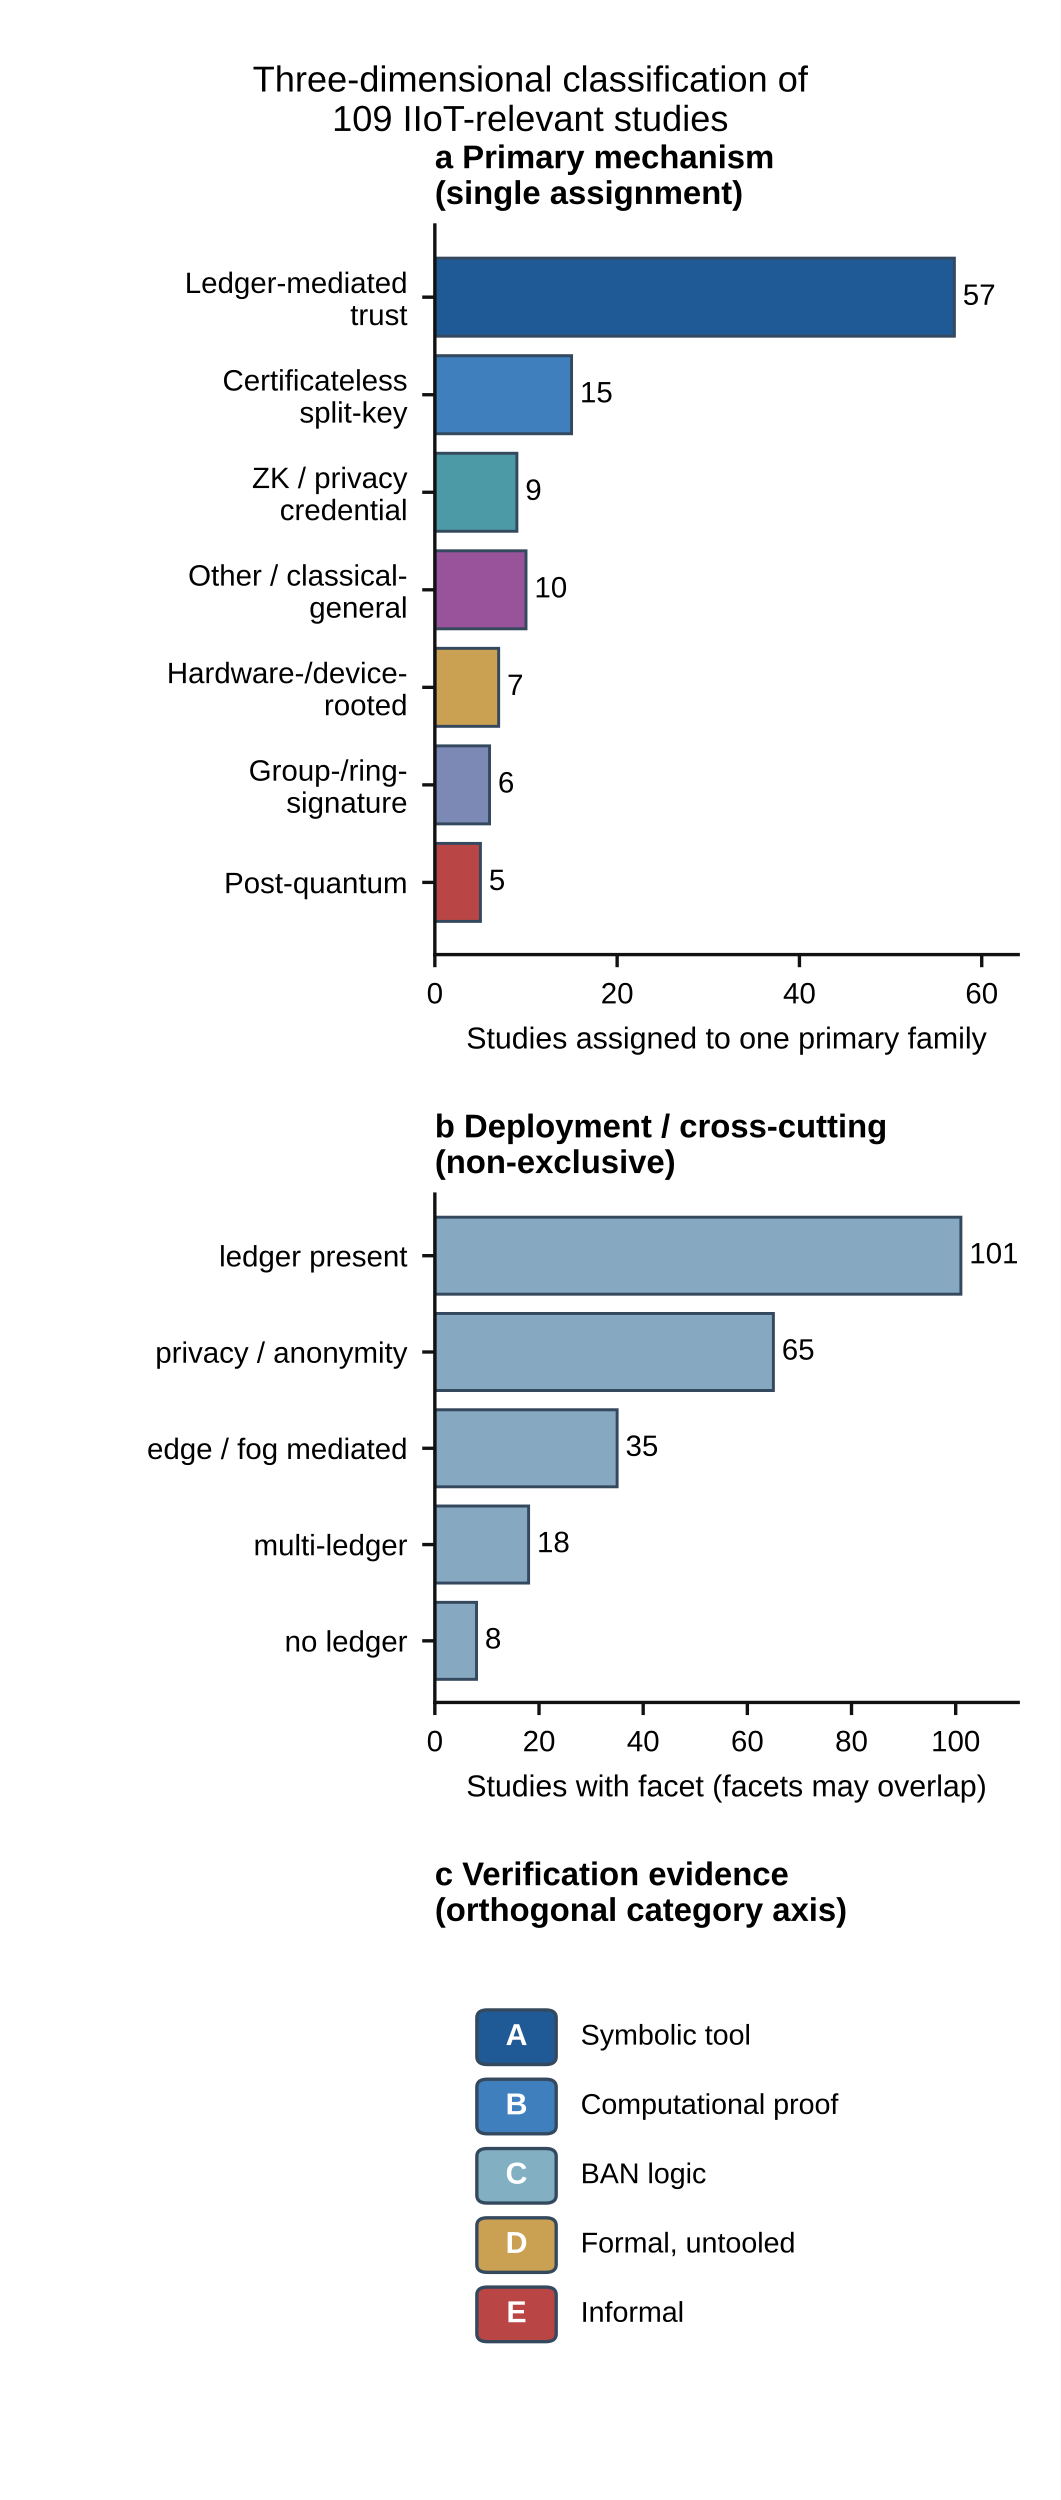
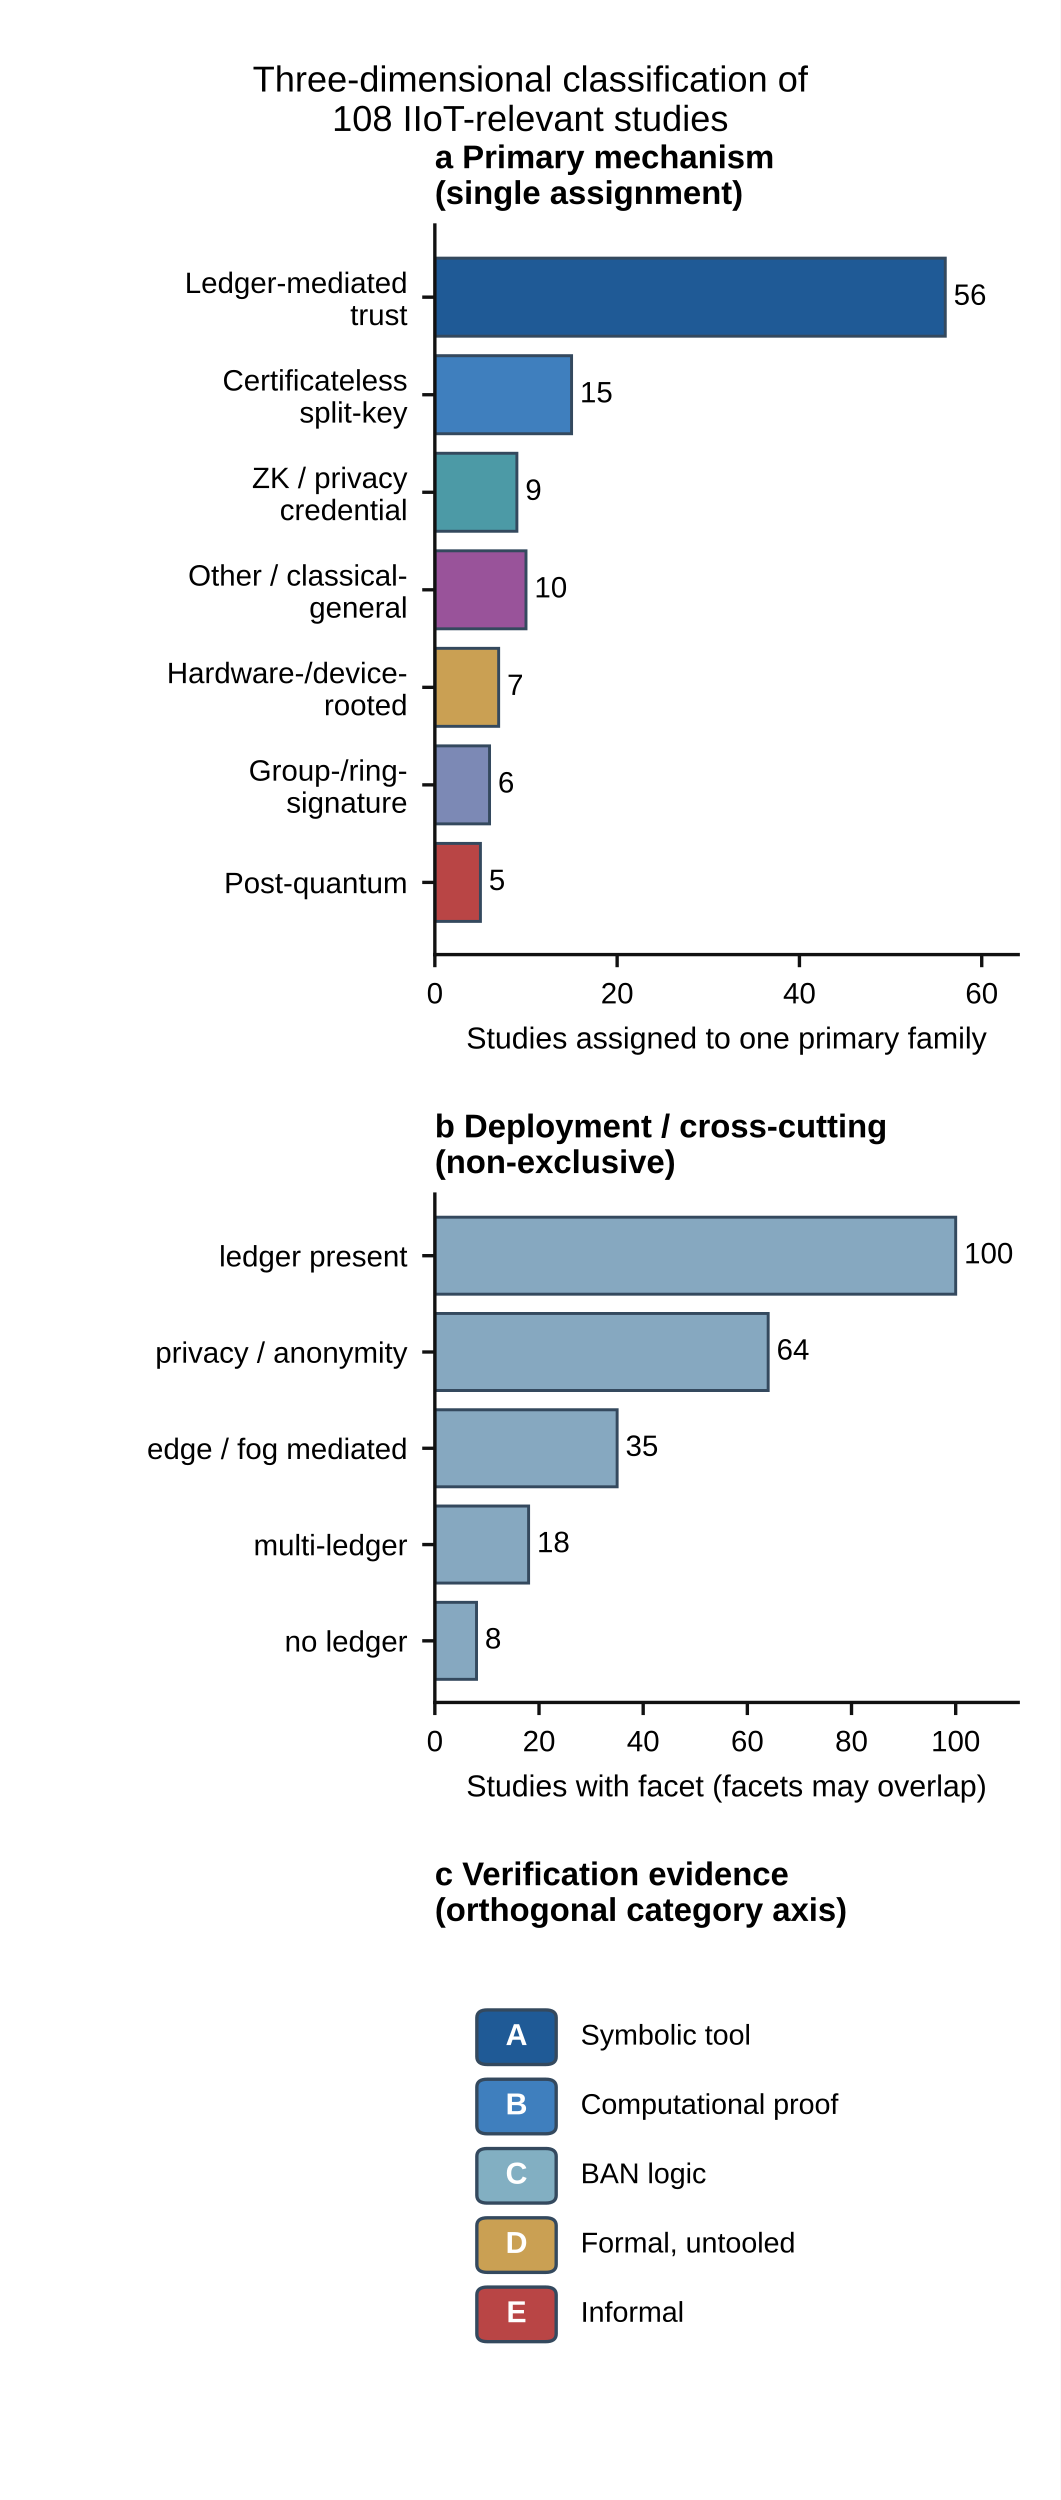
<svg xmlns="http://www.w3.org/2000/svg" xmlns:xlink="http://www.w3.org/1999/xlink" width="252pt" height="594pt" viewBox="0 0 252 594" version="1.1">
  <defs>
    <style type="text/css">*{stroke-linejoin: round; stroke-linecap: butt}</style>
  </defs>
  <g id="figure_1">
    <g id="patch_1">
      <path d="M 0 594  L 252 594  L 252 0  L 0 0  z " style="fill: #ffffff" />
    </g>
    <g id="axes_1">
      <g id="patch_2">
        <path d="M 103.32 226.809  L 241.92 226.809  L 241.92 53.46  L 103.32 53.46  z " style="fill: #ffffff" />
      </g>
      <g id="patch_3">
-         <path d="M 103.32 61.34  L 226.761 61.34  L 226.761 79.88  L 103.32 79.88  z " clip-path="url(#p4c234b0107)" style="fill: #1f5a96; stroke: #34495e; stroke-width: 0.7; stroke-linejoin: miter" />
+         <path d="M 103.32 61.34  L 224.595 61.34  L 224.595 79.88  L 103.32 79.88  z " clip-path="url(#pd449338700)" style="fill: #1f5a96; stroke: #34495e; stroke-width: 0.7; stroke-linejoin: miter" />
      </g>
      <g id="patch_4">
-         <path d="M 103.32 84.515  L 135.804 84.515  L 135.804 103.055  L 103.32 103.055  z " clip-path="url(#p4c234b0107)" style="fill: #3f7fbe; stroke: #34495e; stroke-width: 0.7; stroke-linejoin: miter" />
+         <path d="M 103.32 84.515  L 135.804 84.515  L 135.804 103.055  L 103.32 103.055  z " clip-path="url(#pd449338700)" style="fill: #3f7fbe; stroke: #34495e; stroke-width: 0.7; stroke-linejoin: miter" />
      </g>
      <g id="patch_5">
-         <path d="M 103.32 107.69  L 122.811 107.69  L 122.811 126.23  L 103.32 126.23  z " clip-path="url(#p4c234b0107)" style="fill: #4c9aa6; stroke: #34495e; stroke-width: 0.7; stroke-linejoin: miter" />
+         <path d="M 103.32 107.69  L 122.811 107.69  L 122.811 126.23  L 103.32 126.23  z " clip-path="url(#pd449338700)" style="fill: #4c9aa6; stroke: #34495e; stroke-width: 0.7; stroke-linejoin: miter" />
      </g>
      <g id="patch_6">
-         <path d="M 103.32 130.865  L 124.976 130.865  L 124.976 149.405  L 103.32 149.405  z " clip-path="url(#p4c234b0107)" style="fill: #99539a; stroke: #34495e; stroke-width: 0.7; stroke-linejoin: miter" />
+         <path d="M 103.32 130.865  L 124.976 130.865  L 124.976 149.405  L 103.32 149.405  z " clip-path="url(#pd449338700)" style="fill: #99539a; stroke: #34495e; stroke-width: 0.7; stroke-linejoin: miter" />
      </g>
      <g id="patch_7">
-         <path d="M 103.32 154.04  L 118.479 154.04  L 118.479 172.58  L 103.32 172.58  z " clip-path="url(#p4c234b0107)" style="fill: #caa053; stroke: #34495e; stroke-width: 0.7; stroke-linejoin: miter" />
+         <path d="M 103.32 154.04  L 118.479 154.04  L 118.479 172.58  L 103.32 172.58  z " clip-path="url(#pd449338700)" style="fill: #caa053; stroke: #34495e; stroke-width: 0.7; stroke-linejoin: miter" />
      </g>
      <g id="patch_8">
-         <path d="M 103.32 177.215  L 116.314 177.215  L 116.314 195.755  L 103.32 195.755  z " clip-path="url(#p4c234b0107)" style="fill: #7c89b5; stroke: #34495e; stroke-width: 0.7; stroke-linejoin: miter" />
+         <path d="M 103.32 177.215  L 116.314 177.215  L 116.314 195.755  L 103.32 195.755  z " clip-path="url(#pd449338700)" style="fill: #7c89b5; stroke: #34495e; stroke-width: 0.7; stroke-linejoin: miter" />
      </g>
      <g id="patch_9">
-         <path d="M 103.32 200.39  L 114.148 200.39  L 114.148 218.93  L 103.32 218.93  z " clip-path="url(#p4c234b0107)" style="fill: #b94545; stroke: #34495e; stroke-width: 0.7; stroke-linejoin: miter" />
+         <path d="M 103.32 200.39  L 114.148 200.39  L 114.148 218.93  L 103.32 218.93  z " clip-path="url(#pd449338700)" style="fill: #b94545; stroke: #34495e; stroke-width: 0.7; stroke-linejoin: miter" />
      </g>
      <g id="matplotlib.axis_1">
        <g id="xtick_1">
          <g id="line2d_1">
            <defs>
-               <path id="m0dab452499" d="M 0 0  L 0 3  " style="stroke: #111111; stroke-width: 0.8" />
+               <path id="m4c426676c2" d="M 0 0  L 0 3  " style="stroke: #111111; stroke-width: 0.8" />
            </defs>
            <g>
-               <use xlink:href="#m0dab452499" x="103.32" y="226.809" style="fill: #111111; stroke: #111111; stroke-width: 0.8" />
+               <use xlink:href="#m4c426676c2" x="103.32" y="226.809" style="fill: #111111; stroke: #111111; stroke-width: 0.8" />
            </g>
          </g>
          <g id="text_1">
            <text style="font-size: 7px; font-family: 'Arial', 'Helvetica', 'DejaVu Sans', sans-serif; text-anchor: middle" x="103.32" y="238.406" transform="rotate(-0 103.32 238.4055)">0</text>
          </g>
        </g>
        <g id="xtick_2">
          <g id="line2d_2">
            <g>
-               <use xlink:href="#m0dab452499" x="146.632" y="226.809" style="fill: #111111; stroke: #111111; stroke-width: 0.8" />
+               <use xlink:href="#m4c426676c2" x="146.632" y="226.809" style="fill: #111111; stroke: #111111; stroke-width: 0.8" />
            </g>
          </g>
          <g id="text_2">
            <text style="font-size: 7px; font-family: 'Arial', 'Helvetica', 'DejaVu Sans', sans-serif; text-anchor: middle" x="146.632" y="238.406" transform="rotate(-0 146.6325 238.4055)">20</text>
          </g>
        </g>
        <g id="xtick_3">
          <g id="line2d_3">
            <g>
-               <use xlink:href="#m0dab452499" x="189.945" y="226.809" style="fill: #111111; stroke: #111111; stroke-width: 0.8" />
+               <use xlink:href="#m4c426676c2" x="189.945" y="226.809" style="fill: #111111; stroke: #111111; stroke-width: 0.8" />
            </g>
          </g>
          <g id="text_3">
            <text style="font-size: 7px; font-family: 'Arial', 'Helvetica', 'DejaVu Sans', sans-serif; text-anchor: middle" x="189.945" y="238.406" transform="rotate(-0 189.945 238.4055)">40</text>
          </g>
        </g>
        <g id="xtick_4">
          <g id="line2d_4">
            <g>
-               <use xlink:href="#m0dab452499" x="233.257" y="226.809" style="fill: #111111; stroke: #111111; stroke-width: 0.8" />
+               <use xlink:href="#m4c426676c2" x="233.257" y="226.809" style="fill: #111111; stroke: #111111; stroke-width: 0.8" />
            </g>
          </g>
          <g id="text_4">
            <text style="font-size: 7px; font-family: 'Arial', 'Helvetica', 'DejaVu Sans', sans-serif; text-anchor: middle" x="233.257" y="238.406" transform="rotate(-0 233.2575 238.4055)">60</text>
          </g>
        </g>
        <g id="text_5">
          <text style="font-size: 7.2px; font-family: 'Arial', 'Helvetica', 'DejaVu Sans', sans-serif; text-anchor: middle" x="172.62" y="249.12" transform="rotate(-0 172.62 249.1205)">Studies assigned to one primary family</text>
        </g>
      </g>
      <g id="matplotlib.axis_2">
        <g id="ytick_1">
          <g id="line2d_5">
            <defs>
-               <path id="m3e50296597" d="M 0 0  L -3 0  " style="stroke: #111111; stroke-width: 0.8" />
+               <path id="mb95cc7b33e" d="M 0 0  L -3 0  " style="stroke: #111111; stroke-width: 0.8" />
            </defs>
            <g>
-               <use xlink:href="#m3e50296597" x="103.32" y="70.61" style="fill: #111111; stroke: #111111; stroke-width: 0.8" />
+               <use xlink:href="#mb95cc7b33e" x="103.32" y="70.61" style="fill: #111111; stroke: #111111; stroke-width: 0.8" />
            </g>
          </g>
          <g id="text_6">
            <text style="font-size: 7px; font-family: 'Arial', 'Helvetica', 'DejaVu Sans', sans-serif" transform="translate(43.90109 69.61056)">Ledger-mediated</text>
            <text style="font-size: 7px; font-family: 'Arial', 'Helvetica', 'DejaVu Sans', sans-serif" transform="translate(83.20719 77.22935)">trust</text>
          </g>
        </g>
        <g id="ytick_2">
          <g id="line2d_6">
            <g>
-               <use xlink:href="#m3e50296597" x="103.32" y="93.785" style="fill: #111111; stroke: #111111; stroke-width: 0.8" />
+               <use xlink:href="#mb95cc7b33e" x="103.32" y="93.785" style="fill: #111111; stroke: #111111; stroke-width: 0.8" />
            </g>
          </g>
          <g id="text_7">
            <text style="font-size: 7px; font-family: 'Arial', 'Helvetica', 'DejaVu Sans', sans-serif" transform="translate(52.86328 92.78568)">Certificateless</text>
            <text style="font-size: 7px; font-family: 'Arial', 'Helvetica', 'DejaVu Sans', sans-serif" transform="translate(71.14859 100.4043)">split-key</text>
          </g>
        </g>
        <g id="ytick_3">
          <g id="line2d_7">
            <g>
-               <use xlink:href="#m3e50296597" x="103.32" y="116.96" style="fill: #111111; stroke: #111111; stroke-width: 0.8" />
+               <use xlink:href="#mb95cc7b33e" x="103.32" y="116.96" style="fill: #111111; stroke: #111111; stroke-width: 0.8" />
            </g>
          </g>
          <g id="text_8">
            <text style="font-size: 7px; font-family: 'Arial', 'Helvetica', 'DejaVu Sans', sans-serif" transform="translate(59.86984 115.9607)">ZK / privacy</text>
            <text style="font-size: 7px; font-family: 'Arial', 'Helvetica', 'DejaVu Sans', sans-serif" transform="translate(66.47062 123.5794)">credential</text>
          </g>
        </g>
        <g id="ytick_4">
          <g id="line2d_8">
            <g>
-               <use xlink:href="#m3e50296597" x="103.32" y="140.135" style="fill: #111111; stroke: #111111; stroke-width: 0.8" />
+               <use xlink:href="#mb95cc7b33e" x="103.32" y="140.135" style="fill: #111111; stroke: #111111; stroke-width: 0.8" />
            </g>
          </g>
          <g id="text_9">
            <text style="font-size: 7px; font-family: 'Arial', 'Helvetica', 'DejaVu Sans', sans-serif" transform="translate(44.69844 139.1378)">Other / classical-</text>
            <text style="font-size: 7px; font-family: 'Arial', 'Helvetica', 'DejaVu Sans', sans-serif" transform="translate(73.47062 146.7564)">general</text>
          </g>
        </g>
        <g id="ytick_5">
          <g id="line2d_9">
            <g>
-               <use xlink:href="#m3e50296597" x="103.32" y="163.31" style="fill: #111111; stroke: #111111; stroke-width: 0.8" />
+               <use xlink:href="#mb95cc7b33e" x="103.32" y="163.31" style="fill: #111111; stroke: #111111; stroke-width: 0.8" />
            </g>
          </g>
          <g id="text_10">
            <text style="font-size: 7px; font-family: 'Arial', 'Helvetica', 'DejaVu Sans', sans-serif" transform="translate(39.63766 162.3108)">Hardware-/device-</text>
            <text style="font-size: 7px; font-family: 'Arial', 'Helvetica', 'DejaVu Sans', sans-serif" transform="translate(76.97391 169.9295)">rooted</text>
          </g>
        </g>
        <g id="ytick_6">
          <g id="line2d_10">
            <g>
-               <use xlink:href="#m3e50296597" x="103.32" y="186.485" style="fill: #111111; stroke: #111111; stroke-width: 0.8" />
+               <use xlink:href="#mb95cc7b33e" x="103.32" y="186.485" style="fill: #111111; stroke: #111111; stroke-width: 0.8" />
            </g>
          </g>
          <g id="text_11">
            <text style="font-size: 7px; font-family: 'Arial', 'Helvetica', 'DejaVu Sans', sans-serif" transform="translate(59.08891 185.4858)">Group-/ring-</text>
            <text style="font-size: 7px; font-family: 'Arial', 'Helvetica', 'DejaVu Sans', sans-serif" transform="translate(68.02594 193.1046)">signature</text>
          </g>
        </g>
        <g id="ytick_7">
          <g id="line2d_11">
            <g>
-               <use xlink:href="#m3e50296597" x="103.32" y="209.66" style="fill: #111111; stroke: #111111; stroke-width: 0.8" />
+               <use xlink:href="#mb95cc7b33e" x="103.32" y="209.66" style="fill: #111111; stroke: #111111; stroke-width: 0.8" />
            </g>
          </g>
          <g id="text_12">
            <text style="font-size: 7px; font-family: 'Arial', 'Helvetica', 'DejaVu Sans', sans-serif; text-anchor: end" x="96.82" y="212.208" transform="rotate(-0 96.82 212.2079)">Post-quantum</text>
          </g>
        </g>
      </g>
      <g id="patch_10">
        <path d="M 103.32 226.809  L 103.32 53.46  " style="fill: none; stroke: #111111; stroke-width: 0.8; stroke-linejoin: miter; stroke-linecap: square" />
      </g>
      <g id="patch_11">
        <path d="M 103.32 226.809  L 241.92 226.809  " style="fill: none; stroke: #111111; stroke-width: 0.8; stroke-linejoin: miter; stroke-linecap: square" />
      </g>
      <g id="text_13">
-         <text style="font-size: 7px; font-family: 'Arial', 'Helvetica', 'DejaVu Sans', sans-serif; text-anchor: start" x="228.761" y="72.421" transform="rotate(-0 228.7606 72.42106)">57</text>
+         <text style="font-size: 7px; font-family: 'Arial', 'Helvetica', 'DejaVu Sans', sans-serif; text-anchor: start" x="226.595" y="72.421" transform="rotate(-0 226.595 72.42106)">56</text>
      </g>
      <g id="text_14">
        <text style="font-size: 7px; font-family: 'Arial', 'Helvetica', 'DejaVu Sans', sans-serif; text-anchor: start" x="137.804" y="95.596" transform="rotate(-0 137.8044 95.5961)">15</text>
      </g>
      <g id="text_15">
        <text style="font-size: 7px; font-family: 'Arial', 'Helvetica', 'DejaVu Sans', sans-serif; text-anchor: start" x="124.811" y="118.771" transform="rotate(-0 124.8106 118.7711)">9</text>
      </g>
      <g id="text_16">
        <text style="font-size: 7px; font-family: 'Arial', 'Helvetica', 'DejaVu Sans', sans-serif; text-anchor: start" x="126.976" y="141.946" transform="rotate(-0 126.9762 141.9462)">10</text>
      </g>
      <g id="text_17">
        <text style="font-size: 7px; font-family: 'Arial', 'Helvetica', 'DejaVu Sans', sans-serif; text-anchor: start" x="120.479" y="165.121" transform="rotate(-0 120.4794 165.1212)">7</text>
      </g>
      <g id="text_18">
        <text style="font-size: 7px; font-family: 'Arial', 'Helvetica', 'DejaVu Sans', sans-serif; text-anchor: start" x="118.314" y="188.296" transform="rotate(-0 118.3137 188.2963)">6</text>
      </g>
      <g id="text_19">
        <text style="font-size: 7px; font-family: 'Arial', 'Helvetica', 'DejaVu Sans', sans-serif; text-anchor: start" x="116.148" y="211.471" transform="rotate(-0 116.1481 211.4713)">5</text>
      </g>
      <g id="text_20">
        <text style="font-weight: 700; font-size: 7.8px; font-family: 'Arial', 'Helvetica', 'DejaVu Sans', sans-serif" transform="translate(103.32 39.97049)">a  Primary mechanism</text>
        <text style="font-weight: 700; font-size: 7.8px; font-family: 'Arial', 'Helvetica', 'DejaVu Sans', sans-serif" transform="translate(103.32 48.46)">    (single assignment)</text>
      </g>
    </g>
    <g id="axes_2">
      <g id="patch_12">
        <path d="M 103.32 404.502  L 241.92 404.502  L 241.92 283.716  L 103.32 283.716  z " style="fill: #ffffff" />
      </g>
      <g id="patch_13">
-         <path d="M 103.32 289.207  L 228.308 289.207  L 228.308 307.507  L 103.32 307.507  z " clip-path="url(#pd443cf0fbc)" style="fill: #86a8c0; stroke: #34495e; stroke-width: 0.7; stroke-linejoin: miter" />
+         <path d="M 103.32 289.207  L 227.07 289.207  L 227.07 307.507  L 103.32 307.507  z " clip-path="url(#pe7cd4494a5)" style="fill: #86a8c0; stroke: #34495e; stroke-width: 0.7; stroke-linejoin: miter" />
      </g>
      <g id="patch_14">
-         <path d="M 103.32 312.083  L 183.757 312.083  L 183.757 330.383  L 103.32 330.383  z " clip-path="url(#pd443cf0fbc)" style="fill: #86a8c0; stroke: #34495e; stroke-width: 0.7; stroke-linejoin: miter" />
+         <path d="M 103.32 312.083  L 182.52 312.083  L 182.52 330.383  L 103.32 330.383  z " clip-path="url(#pe7cd4494a5)" style="fill: #86a8c0; stroke: #34495e; stroke-width: 0.7; stroke-linejoin: miter" />
      </g>
      <g id="patch_15">
-         <path d="M 103.32 334.959  L 146.632 334.959  L 146.632 353.259  L 103.32 353.259  z " clip-path="url(#pd443cf0fbc)" style="fill: #86a8c0; stroke: #34495e; stroke-width: 0.7; stroke-linejoin: miter" />
+         <path d="M 103.32 334.959  L 146.632 334.959  L 146.632 353.259  L 103.32 353.259  z " clip-path="url(#pe7cd4494a5)" style="fill: #86a8c0; stroke: #34495e; stroke-width: 0.7; stroke-linejoin: miter" />
      </g>
      <g id="patch_16">
-         <path d="M 103.32 357.835  L 125.595 357.835  L 125.595 376.135  L 103.32 376.135  z " clip-path="url(#pd443cf0fbc)" style="fill: #86a8c0; stroke: #34495e; stroke-width: 0.7; stroke-linejoin: miter" />
+         <path d="M 103.32 357.835  L 125.595 357.835  L 125.595 376.135  L 103.32 376.135  z " clip-path="url(#pe7cd4494a5)" style="fill: #86a8c0; stroke: #34495e; stroke-width: 0.7; stroke-linejoin: miter" />
      </g>
      <g id="patch_17">
-         <path d="M 103.32 380.711  L 113.22 380.711  L 113.22 399.011  L 103.32 399.011  z " clip-path="url(#pd443cf0fbc)" style="fill: #86a8c0; stroke: #34495e; stroke-width: 0.7; stroke-linejoin: miter" />
+         <path d="M 103.32 380.711  L 113.22 380.711  L 113.22 399.011  L 103.32 399.011  z " clip-path="url(#pe7cd4494a5)" style="fill: #86a8c0; stroke: #34495e; stroke-width: 0.7; stroke-linejoin: miter" />
      </g>
      <g id="matplotlib.axis_3">
        <g id="xtick_5">
          <g id="line2d_12">
            <g>
-               <use xlink:href="#m0dab452499" x="103.32" y="404.502" style="fill: #111111; stroke: #111111; stroke-width: 0.8" />
+               <use xlink:href="#m4c426676c2" x="103.32" y="404.502" style="fill: #111111; stroke: #111111; stroke-width: 0.8" />
            </g>
          </g>
          <g id="text_21">
            <text style="font-size: 7px; font-family: 'Arial', 'Helvetica', 'DejaVu Sans', sans-serif; text-anchor: middle" x="103.32" y="416.098" transform="rotate(-0 103.32 416.0979)">0</text>
          </g>
        </g>
        <g id="xtick_6">
          <g id="line2d_13">
            <g>
-               <use xlink:href="#m0dab452499" x="128.07" y="404.502" style="fill: #111111; stroke: #111111; stroke-width: 0.8" />
+               <use xlink:href="#m4c426676c2" x="128.07" y="404.502" style="fill: #111111; stroke: #111111; stroke-width: 0.8" />
            </g>
          </g>
          <g id="text_22">
            <text style="font-size: 7px; font-family: 'Arial', 'Helvetica', 'DejaVu Sans', sans-serif; text-anchor: middle" x="128.07" y="416.098" transform="rotate(-0 128.07 416.0979)">20</text>
          </g>
        </g>
        <g id="xtick_7">
          <g id="line2d_14">
            <g>
-               <use xlink:href="#m0dab452499" x="152.82" y="404.502" style="fill: #111111; stroke: #111111; stroke-width: 0.8" />
+               <use xlink:href="#m4c426676c2" x="152.82" y="404.502" style="fill: #111111; stroke: #111111; stroke-width: 0.8" />
            </g>
          </g>
          <g id="text_23">
            <text style="font-size: 7px; font-family: 'Arial', 'Helvetica', 'DejaVu Sans', sans-serif; text-anchor: middle" x="152.82" y="416.098" transform="rotate(-0 152.82 416.0979)">40</text>
          </g>
        </g>
        <g id="xtick_8">
          <g id="line2d_15">
            <g>
-               <use xlink:href="#m0dab452499" x="177.57" y="404.502" style="fill: #111111; stroke: #111111; stroke-width: 0.8" />
+               <use xlink:href="#m4c426676c2" x="177.57" y="404.502" style="fill: #111111; stroke: #111111; stroke-width: 0.8" />
            </g>
          </g>
          <g id="text_24">
            <text style="font-size: 7px; font-family: 'Arial', 'Helvetica', 'DejaVu Sans', sans-serif; text-anchor: middle" x="177.57" y="416.098" transform="rotate(-0 177.57 416.0979)">60</text>
          </g>
        </g>
        <g id="xtick_9">
          <g id="line2d_16">
            <g>
-               <use xlink:href="#m0dab452499" x="202.32" y="404.502" style="fill: #111111; stroke: #111111; stroke-width: 0.8" />
+               <use xlink:href="#m4c426676c2" x="202.32" y="404.502" style="fill: #111111; stroke: #111111; stroke-width: 0.8" />
            </g>
          </g>
          <g id="text_25">
            <text style="font-size: 7px; font-family: 'Arial', 'Helvetica', 'DejaVu Sans', sans-serif; text-anchor: middle" x="202.32" y="416.098" transform="rotate(-0 202.32 416.0979)">80</text>
          </g>
        </g>
        <g id="xtick_10">
          <g id="line2d_17">
            <g>
-               <use xlink:href="#m0dab452499" x="227.07" y="404.502" style="fill: #111111; stroke: #111111; stroke-width: 0.8" />
+               <use xlink:href="#m4c426676c2" x="227.07" y="404.502" style="fill: #111111; stroke: #111111; stroke-width: 0.8" />
            </g>
          </g>
          <g id="text_26">
            <text style="font-size: 7px; font-family: 'Arial', 'Helvetica', 'DejaVu Sans', sans-serif; text-anchor: middle" x="227.07" y="416.098" transform="rotate(-0 227.07 416.0979)">100</text>
          </g>
        </g>
        <g id="text_27">
          <text style="font-size: 7.2px; font-family: 'Arial', 'Helvetica', 'DejaVu Sans', sans-serif; text-anchor: middle" x="172.62" y="426.813" transform="rotate(-0 172.62 426.8129)">Studies with facet (facets may overlap)</text>
        </g>
      </g>
      <g id="matplotlib.axis_4">
        <g id="ytick_8">
          <g id="line2d_18">
            <g>
-               <use xlink:href="#m3e50296597" x="103.32" y="298.357" style="fill: #111111; stroke: #111111; stroke-width: 0.8" />
+               <use xlink:href="#mb95cc7b33e" x="103.32" y="298.357" style="fill: #111111; stroke: #111111; stroke-width: 0.8" />
            </g>
          </g>
          <g id="text_28">
            <text style="font-size: 7px; font-family: 'Arial', 'Helvetica', 'DejaVu Sans', sans-serif; text-anchor: end" x="96.82" y="300.905" transform="rotate(-0 96.82 300.9051)">ledger present</text>
          </g>
        </g>
        <g id="ytick_9">
          <g id="line2d_19">
            <g>
-               <use xlink:href="#m3e50296597" x="103.32" y="321.233" style="fill: #111111; stroke: #111111; stroke-width: 0.8" />
+               <use xlink:href="#mb95cc7b33e" x="103.32" y="321.233" style="fill: #111111; stroke: #111111; stroke-width: 0.8" />
            </g>
          </g>
          <g id="text_29">
            <text style="font-size: 7px; font-family: 'Arial', 'Helvetica', 'DejaVu Sans', sans-serif; text-anchor: end" x="96.82" y="323.781" transform="rotate(-0 96.82 323.7811)">privacy / anonymity</text>
          </g>
        </g>
        <g id="ytick_10">
          <g id="line2d_20">
            <g>
-               <use xlink:href="#m3e50296597" x="103.32" y="344.109" style="fill: #111111; stroke: #111111; stroke-width: 0.8" />
+               <use xlink:href="#mb95cc7b33e" x="103.32" y="344.109" style="fill: #111111; stroke: #111111; stroke-width: 0.8" />
            </g>
          </g>
          <g id="text_30">
            <text style="font-size: 7px; font-family: 'Arial', 'Helvetica', 'DejaVu Sans', sans-serif; text-anchor: end" x="96.82" y="346.657" transform="rotate(-0 96.82 346.6572)">edge / fog mediated</text>
          </g>
        </g>
        <g id="ytick_11">
          <g id="line2d_21">
            <g>
-               <use xlink:href="#m3e50296597" x="103.32" y="366.985" style="fill: #111111; stroke: #111111; stroke-width: 0.8" />
+               <use xlink:href="#mb95cc7b33e" x="103.32" y="366.985" style="fill: #111111; stroke: #111111; stroke-width: 0.8" />
            </g>
          </g>
          <g id="text_31">
            <text style="font-size: 7px; font-family: 'Arial', 'Helvetica', 'DejaVu Sans', sans-serif; text-anchor: end" x="96.82" y="369.533" transform="rotate(-0 96.82 369.5332)">multi-ledger</text>
          </g>
        </g>
        <g id="ytick_12">
          <g id="line2d_22">
            <g>
-               <use xlink:href="#m3e50296597" x="103.32" y="389.861" style="fill: #111111; stroke: #111111; stroke-width: 0.8" />
+               <use xlink:href="#mb95cc7b33e" x="103.32" y="389.861" style="fill: #111111; stroke: #111111; stroke-width: 0.8" />
            </g>
          </g>
          <g id="text_32">
            <text style="font-size: 7px; font-family: 'Arial', 'Helvetica', 'DejaVu Sans', sans-serif; text-anchor: end" x="96.82" y="392.409" transform="rotate(-0 96.82 392.4092)">no ledger</text>
          </g>
        </g>
      </g>
      <g id="patch_18">
        <path d="M 103.32 404.502  L 103.32 283.716  " style="fill: none; stroke: #111111; stroke-width: 0.8; stroke-linejoin: miter; stroke-linecap: square" />
      </g>
      <g id="patch_19">
        <path d="M 103.32 404.502  L 241.92 404.502  " style="fill: none; stroke: #111111; stroke-width: 0.8; stroke-linejoin: miter; stroke-linecap: square" />
      </g>
      <g id="text_33">
-         <text style="font-size: 7px; font-family: 'Arial', 'Helvetica', 'DejaVu Sans', sans-serif; text-anchor: start" x="230.308" y="300.169" transform="rotate(-0 230.3075 300.1686)">101</text>
+         <text style="font-size: 7px; font-family: 'Arial', 'Helvetica', 'DejaVu Sans', sans-serif; text-anchor: start" x="229.07" y="300.169" transform="rotate(-0 229.07 300.1686)">100</text>
      </g>
      <g id="text_34">
-         <text style="font-size: 7px; font-family: 'Arial', 'Helvetica', 'DejaVu Sans', sans-serif; text-anchor: start" x="185.757" y="323.045" transform="rotate(-0 185.7575 323.0446)">65</text>
+         <text style="font-size: 7px; font-family: 'Arial', 'Helvetica', 'DejaVu Sans', sans-serif; text-anchor: start" x="184.52" y="323.045" transform="rotate(-0 184.52 323.0446)">64</text>
      </g>
      <g id="text_35">
        <text style="font-size: 7px; font-family: 'Arial', 'Helvetica', 'DejaVu Sans', sans-serif; text-anchor: start" x="148.632" y="345.921" transform="rotate(-0 148.6325 345.9206)">35</text>
      </g>
      <g id="text_36">
        <text style="font-size: 7px; font-family: 'Arial', 'Helvetica', 'DejaVu Sans', sans-serif; text-anchor: start" x="127.595" y="368.797" transform="rotate(-0 127.595 368.7966)">18</text>
      </g>
      <g id="text_37">
        <text style="font-size: 7px; font-family: 'Arial', 'Helvetica', 'DejaVu Sans', sans-serif; text-anchor: start" x="115.22" y="391.673" transform="rotate(-0 115.22 391.6726)">8</text>
      </g>
      <g id="text_38">
        <text style="font-weight: 700; font-size: 7.8px; font-family: 'Arial', 'Helvetica', 'DejaVu Sans', sans-serif" transform="translate(103.32 270.2269)">b  Deployment / cross-cutting</text>
        <text style="font-weight: 700; font-size: 7.8px; font-family: 'Arial', 'Helvetica', 'DejaVu Sans', sans-serif" transform="translate(103.32 278.7164)">    (non-exclusive)</text>
      </g>
    </g>
    <g id="axes_3">
      <g id="patch_20">
-         <path d="M 115.794 490.527  L 129.654 490.527  Q 132.149 490.527 132.149 488.675  L 132.149 479.415  Q 132.149 477.563 129.654 477.563  L 115.794 477.563  Q 113.299 477.563 113.299 479.415  L 113.299 488.675  Q 113.299 490.527 115.794 490.527  z " clip-path="url(#p8861472f88)" style="fill: #1f5a96; stroke: #34495e; stroke-width: 0.8; stroke-linejoin: miter" />
+         <path d="M 115.794 490.527  L 129.654 490.527  Q 132.149 490.527 132.149 488.675  L 132.149 479.415  Q 132.149 477.563 129.654 477.563  L 115.794 477.563  Q 113.299 477.563 113.299 479.415  L 113.299 488.675  Q 113.299 490.527 115.794 490.527  z " clip-path="url(#p0c393cf02b)" style="fill: #1f5a96; stroke: #34495e; stroke-width: 0.8; stroke-linejoin: miter" />
      </g>
      <g id="patch_21">
-         <path d="M 115.794 506.99  L 129.654 506.99  Q 132.149 506.99 132.149 505.138  L 132.149 495.877  Q 132.149 494.025 129.654 494.025  L 115.794 494.025  Q 113.299 494.025 113.299 495.877  L 113.299 505.138  Q 113.299 506.99 115.794 506.99  z " clip-path="url(#p8861472f88)" style="fill: #3f7fbe; stroke: #34495e; stroke-width: 0.8; stroke-linejoin: miter" />
+         <path d="M 115.794 506.99  L 129.654 506.99  Q 132.149 506.99 132.149 505.138  L 132.149 495.877  Q 132.149 494.025 129.654 494.025  L 115.794 494.025  Q 113.299 494.025 113.299 495.877  L 113.299 505.138  Q 113.299 506.99 115.794 506.99  z " clip-path="url(#p0c393cf02b)" style="fill: #3f7fbe; stroke: #34495e; stroke-width: 0.8; stroke-linejoin: miter" />
      </g>
      <g id="patch_22">
-         <path d="M 115.794 523.452  L 129.654 523.452  Q 132.149 523.452 132.149 521.6  L 132.149 512.34  Q 132.149 510.488 129.654 510.488  L 115.794 510.488  Q 113.299 510.488 113.299 512.34  L 113.299 521.6  Q 113.299 523.452 115.794 523.452  z " clip-path="url(#p8861472f88)" style="fill: #82afc2; stroke: #34495e; stroke-width: 0.8; stroke-linejoin: miter" />
+         <path d="M 115.794 523.452  L 129.654 523.452  Q 132.149 523.452 132.149 521.6  L 132.149 512.34  Q 132.149 510.488 129.654 510.488  L 115.794 510.488  Q 113.299 510.488 113.299 512.34  L 113.299 521.6  Q 113.299 523.452 115.794 523.452  z " clip-path="url(#p0c393cf02b)" style="fill: #82afc2; stroke: #34495e; stroke-width: 0.8; stroke-linejoin: miter" />
      </g>
      <g id="patch_23">
-         <path d="M 115.794 539.915  L 129.654 539.915  Q 132.149 539.915 132.149 538.063  L 132.149 528.803  Q 132.149 526.95 129.654 526.95  L 115.794 526.95  Q 113.299 526.95 113.299 528.803  L 113.299 538.063  Q 113.299 539.915 115.794 539.915  z " clip-path="url(#p8861472f88)" style="fill: #caa053; stroke: #34495e; stroke-width: 0.8; stroke-linejoin: miter" />
+         <path d="M 115.794 539.915  L 129.654 539.915  Q 132.149 539.915 132.149 538.063  L 132.149 528.803  Q 132.149 526.95 129.654 526.95  L 115.794 526.95  Q 113.299 526.95 113.299 528.803  L 113.299 538.063  Q 113.299 539.915 115.794 539.915  z " clip-path="url(#p0c393cf02b)" style="fill: #caa053; stroke: #34495e; stroke-width: 0.8; stroke-linejoin: miter" />
      </g>
      <g id="patch_24">
-         <path d="M 115.794 556.377  L 129.654 556.377  Q 132.149 556.377 132.149 554.525  L 132.149 545.265  Q 132.149 543.413 129.654 543.413  L 115.794 543.413  Q 113.299 543.413 113.299 545.265  L 113.299 554.525  Q 113.299 556.377 115.794 556.377  z " clip-path="url(#p8861472f88)" style="fill: #b94545; stroke: #34495e; stroke-width: 0.8; stroke-linejoin: miter" />
+         <path d="M 115.794 556.377  L 129.654 556.377  Q 132.149 556.377 132.149 554.525  L 132.149 545.265  Q 132.149 543.413 129.654 543.413  L 115.794 543.413  Q 113.299 543.413 113.299 545.265  L 113.299 554.525  Q 113.299 556.377 115.794 556.377  z " clip-path="url(#p0c393cf02b)" style="fill: #b94545; stroke: #34495e; stroke-width: 0.8; stroke-linejoin: miter" />
      </g>
      <g id="text_39">
        <text style="font-weight: 700; font-size: 7.2px; font-family: 'Arial', 'Helvetica', 'DejaVu Sans', sans-serif; text-anchor: middle; fill: #ffffff" x="122.724" y="485.908" transform="rotate(-0 122.724 485.9081)">A</text>
      </g>
      <g id="text_40">
        <text style="font-size: 6.8px; font-family: 'Arial', 'Helvetica', 'DejaVu Sans', sans-serif; text-anchor: start" x="137.97" y="485.805" transform="rotate(-0 137.97 485.8045)">Symbolic tool</text>
      </g>
      <g id="text_41">
        <text style="font-weight: 700; font-size: 7.2px; font-family: 'Arial', 'Helvetica', 'DejaVu Sans', sans-serif; text-anchor: middle; fill: #ffffff" x="122.724" y="502.371" transform="rotate(-0 122.724 502.3707)">B</text>
      </g>
      <g id="text_42">
        <text style="font-size: 6.8px; font-family: 'Arial', 'Helvetica', 'DejaVu Sans', sans-serif; text-anchor: start" x="137.97" y="502.267" transform="rotate(-0 137.97 502.2672)">Computational proof</text>
      </g>
      <g id="text_43">
        <text style="font-weight: 700; font-size: 7.2px; font-family: 'Arial', 'Helvetica', 'DejaVu Sans', sans-serif; text-anchor: middle; fill: #ffffff" x="122.724" y="518.833" transform="rotate(-0 122.724 518.8333)">C</text>
      </g>
      <g id="text_44">
        <text style="font-size: 6.8px; font-family: 'Arial', 'Helvetica', 'DejaVu Sans', sans-serif; text-anchor: start" x="137.97" y="518.73" transform="rotate(-0 137.97 518.7297)">BAN logic</text>
      </g>
      <g id="text_45">
        <text style="font-weight: 700; font-size: 7.2px; font-family: 'Arial', 'Helvetica', 'DejaVu Sans', sans-serif; text-anchor: middle; fill: #ffffff" x="122.724" y="535.296" transform="rotate(-0 122.724 535.2959)">D</text>
      </g>
      <g id="text_46">
        <text style="font-size: 6.8px; font-family: 'Arial', 'Helvetica', 'DejaVu Sans', sans-serif; text-anchor: start" x="137.97" y="535.192" transform="rotate(-0 137.97 535.1924)">Formal, untooled</text>
      </g>
      <g id="text_47">
        <text style="font-weight: 700; font-size: 7.2px; font-family: 'Arial', 'Helvetica', 'DejaVu Sans', sans-serif; text-anchor: middle; fill: #ffffff" x="122.724" y="551.759" transform="rotate(-0 122.724 551.7585)">E</text>
      </g>
      <g id="text_48">
        <text style="font-size: 6.8px; font-family: 'Arial', 'Helvetica', 'DejaVu Sans', sans-serif; text-anchor: start" x="137.97" y="551.655" transform="rotate(-0 137.97 551.655)">Informal</text>
      </g>
      <g id="text_49">
        <text style="font-weight: 700; font-size: 7.8px; font-family: 'Arial', 'Helvetica', 'DejaVu Sans', sans-serif" transform="translate(103.32 447.9194)">c  Verification evidence</text>
        <text style="font-weight: 700; font-size: 7.8px; font-family: 'Arial', 'Helvetica', 'DejaVu Sans', sans-serif" transform="translate(103.32 456.4088)">    (orthogonal category axis)</text>
      </g>
    </g>
    <g id="text_50">
      <text style="font-size: 8.6px; font-family: 'Arial', 'Helvetica', 'DejaVu Sans', sans-serif" transform="translate(60.04069 21.75561)">Three-dimensional classification of</text>
-       <text style="font-size: 8.6px; font-family: 'Arial', 'Helvetica', 'DejaVu Sans', sans-serif" transform="translate(78.91567 31.11567)">109 IIoT-relevant studies</text>
+       <text style="font-size: 8.6px; font-family: 'Arial', 'Helvetica', 'DejaVu Sans', sans-serif" transform="translate(78.91567 31.11567)">108 IIoT-relevant studies</text>
    </g>
  </g>
  <defs>
-     <clipPath id="p4c234b0107">
+     <clipPath id="pd449338700">
      <rect x="103.32" y="53.46" width="138.6" height="173.349" />
    </clipPath>
-     <clipPath id="pd443cf0fbc">
+     <clipPath id="pe7cd4494a5">
      <rect x="103.32" y="283.716" width="138.6" height="120.785" />
    </clipPath>
-     <clipPath id="p8861472f88">
+     <clipPath id="p0c393cf02b">
      <rect x="103.32" y="461.409" width="138.6" height="102.891" />
    </clipPath>
  </defs>
</svg>
